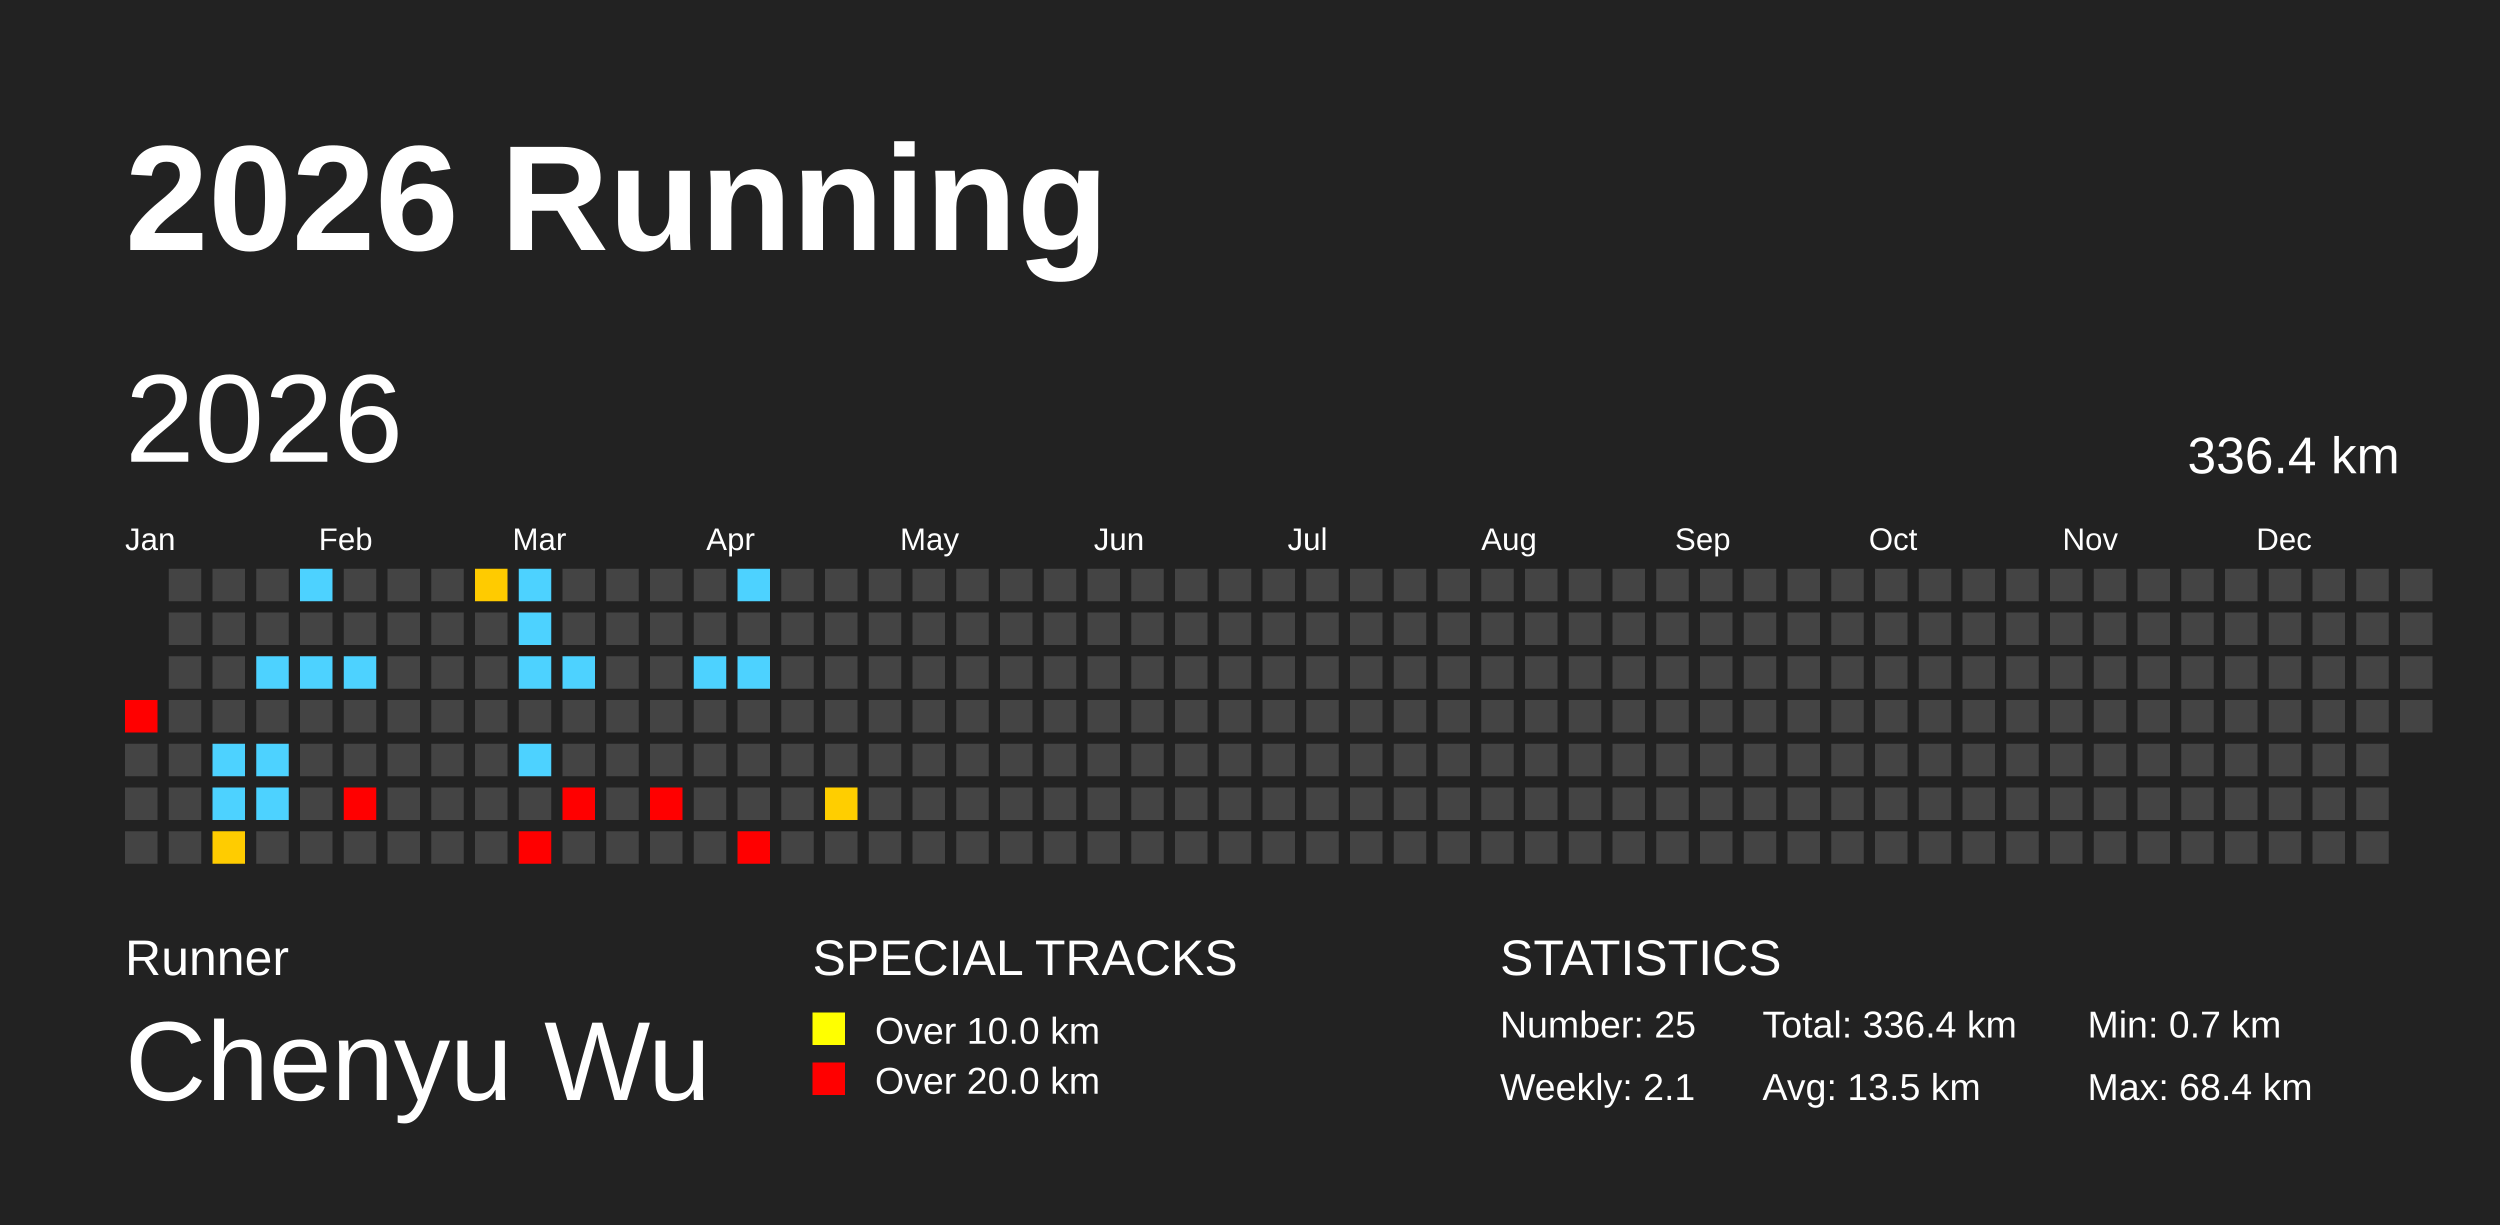
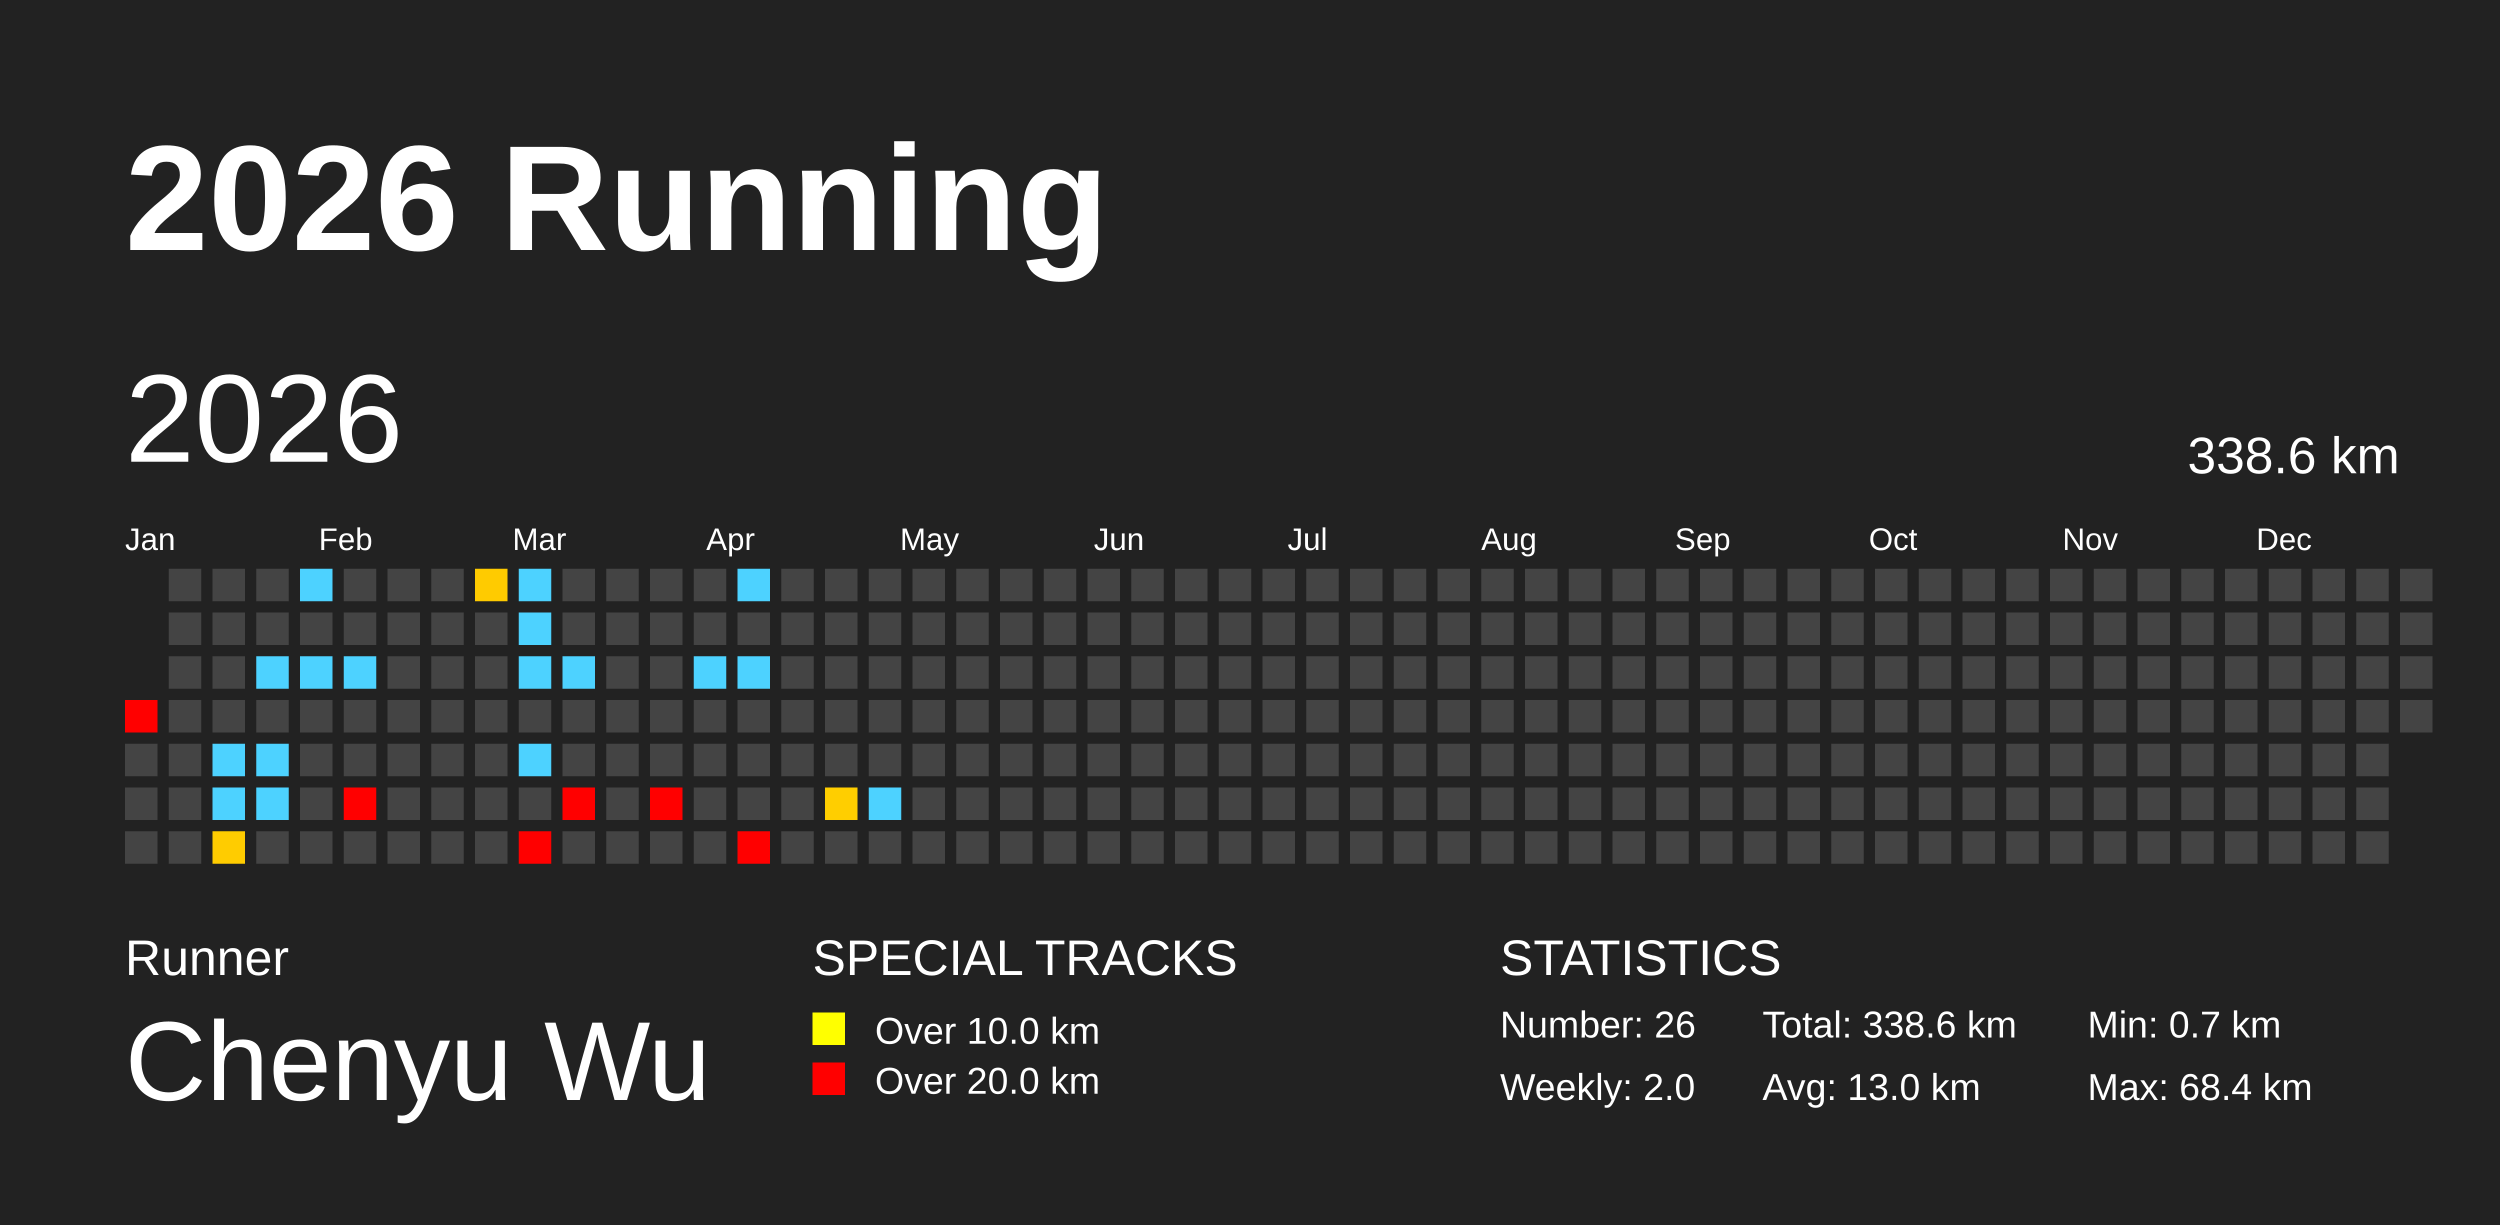
<svg xmlns="http://www.w3.org/2000/svg" baseProfile="full" height="98mm" version="1.1" viewBox="0,0,200,98" width="200mm">
  <defs />
  <rect fill="#222222" height="98" width="200" x="0" y="0" />
  <text fill="#FFFFFF" style="font-size:12px; font-family:Arial; font-weight:bold;" x="10" y="20">2026 Running</text>
  <text fill="#FFFFFF" style="font-size:4px; font-family:Arial" x="10" y="78">Runner</text>
  <text fill="#FFFFFF" style="font-size:9px; font-family:Arial" x="10" y="88">Chenyu Wu</text>
  <text fill="#FFFFFF" style="font-size:4px; font-family:Arial" x="65" y="78">SPECIAL TRACKS</text>
  <rect fill="yellow" height="2.6" width="2.6" x="65" y="81" />
  <text fill="#FFFFFF" style="font-size:3px; font-family:Arial" x="70" y="83.5">Over 10.0 km</text>
  <rect fill="red" height="2.6" width="2.6" x="65" y="85" />
  <text fill="#FFFFFF" style="font-size:3px; font-family:Arial" x="70" y="87.5">Over 20.0 km</text>
  <text fill="#FFFFFF" style="font-size:4px; font-family:Arial" x="120" y="78">STATISTICS</text>
-   <text fill="#FFFFFF" style="font-size:3px; font-family:Arial" x="120" y="83">Number: 25</text>
-   <text fill="#FFFFFF" style="font-size:3px; font-family:Arial" x="120" y="88">Weekly: 2.1</text>
-   <text fill="#FFFFFF" style="font-size:3px; font-family:Arial" x="141" y="83">Total: 336.4 km</text>
-   <text fill="#FFFFFF" style="font-size:3px; font-family:Arial" x="141" y="88">Avg: 13.5 km</text>
+   <text fill="#FFFFFF" style="font-size:3px; font-family:Arial" x="120" y="83">Number: 26</text>
+   <text fill="#FFFFFF" style="font-size:3px; font-family:Arial" x="120" y="88">Weekly: 2.0</text>
+   <text fill="#FFFFFF" style="font-size:3px; font-family:Arial" x="141" y="83">Total: 338.6 km</text>
+   <text fill="#FFFFFF" style="font-size:3px; font-family:Arial" x="141" y="88">Avg: 13.0 km</text>
  <text fill="#FFFFFF" style="font-size:3px; font-family:Arial" x="167" y="83">Min: 0.7 km</text>
  <text fill="#FFFFFF" style="font-size:3px; font-family:Arial" x="167" y="88">Max: 68.4 km</text>
  <text dominant-baseline="hanging" fill="#FFFFFF" style="font-size:10.0px; font-family:Arial;" x="10" y="30">2026</text>
-   <text dominant-baseline="hanging" fill="#FFFFFF" style="font-size:4.125px; font-family:Arial;" x="175" y="35">336.4 km</text>
+   <text dominant-baseline="hanging" fill="#FFFFFF" style="font-size:4.125px; font-family:Arial;" x="175" y="35">338.6 km</text>
  <text fill="#FFFFFF" style="font-size:2.5px; font-family:Arial" x="10.0" y="44">Jan</text>
  <text fill="#FFFFFF" style="font-size:2.5px; font-family:Arial" x="25.5" y="44">Feb</text>
  <text fill="#FFFFFF" style="font-size:2.5px; font-family:Arial" x="41.0" y="44">Mar</text>
  <text fill="#FFFFFF" style="font-size:2.5px; font-family:Arial" x="56.5" y="44">Apr</text>
  <text fill="#FFFFFF" style="font-size:2.5px; font-family:Arial" x="72.0" y="44">May</text>
  <text fill="#FFFFFF" style="font-size:2.5px; font-family:Arial" x="87.5" y="44">Jun</text>
  <text fill="#FFFFFF" style="font-size:2.5px; font-family:Arial" x="103.0" y="44">Jul</text>
  <text fill="#FFFFFF" style="font-size:2.5px; font-family:Arial" x="118.5" y="44">Aug</text>
  <text fill="#FFFFFF" style="font-size:2.5px; font-family:Arial" x="134.0" y="44">Sep</text>
  <text fill="#FFFFFF" style="font-size:2.5px; font-family:Arial" x="149.5" y="44">Oct</text>
  <text fill="#FFFFFF" style="font-size:2.5px; font-family:Arial" x="165.0" y="44">Nov</text>
  <text fill="#FFFFFF" style="font-size:2.5px; font-family:Arial" x="180.5" y="44">Dec</text>
  <rect fill="red" height="2.6" width="2.6" x="10.0" y="56.0" />
  <rect fill="#444444" height="2.6" width="2.6" x="10.0" y="59.5" />
  <rect fill="#444444" height="2.6" width="2.6" x="10.0" y="63.0" />
  <rect fill="#444444" height="2.6" width="2.6" x="10.0" y="66.5" />
  <rect fill="#444444" height="2.6" width="2.6" x="13.5" y="45.5" />
  <rect fill="#444444" height="2.6" width="2.6" x="13.5" y="49.0" />
  <rect fill="#444444" height="2.6" width="2.6" x="13.5" y="52.5" />
  <rect fill="#444444" height="2.6" width="2.6" x="13.5" y="56.0" />
  <rect fill="#444444" height="2.6" width="2.6" x="13.5" y="59.5" />
  <rect fill="#444444" height="2.6" width="2.6" x="13.5" y="63.0" />
  <rect fill="#444444" height="2.6" width="2.6" x="13.5" y="66.5" />
  <rect fill="#444444" height="2.6" width="2.6" x="17.0" y="45.5" />
  <rect fill="#444444" height="2.6" width="2.6" x="17.0" y="49.0" />
  <rect fill="#444444" height="2.6" width="2.6" x="17.0" y="52.5" />
  <rect fill="#444444" height="2.6" width="2.6" x="17.0" y="56.0" />
  <rect fill="#4dd2ff" height="2.6" width="2.6" x="17.0" y="59.5" />
  <rect fill="#4dd2ff" height="2.6" width="2.6" x="17.0" y="63.0" />
  <rect fill="#ffcc00" height="2.6" width="2.6" x="17.0" y="66.5" />
  <rect fill="#444444" height="2.6" width="2.6" x="20.5" y="45.5" />
  <rect fill="#444444" height="2.6" width="2.6" x="20.5" y="49.0" />
  <rect fill="#4dd2ff" height="2.6" width="2.6" x="20.5" y="52.5" />
  <rect fill="#444444" height="2.6" width="2.6" x="20.5" y="56.0" />
  <rect fill="#4dd2ff" height="2.6" width="2.6" x="20.5" y="59.5" />
  <rect fill="#4dd2ff" height="2.6" width="2.6" x="20.5" y="63.0" />
  <rect fill="#444444" height="2.6" width="2.6" x="20.5" y="66.5" />
  <rect fill="#4dd2ff" height="2.6" width="2.6" x="24.0" y="45.5" />
  <rect fill="#444444" height="2.6" width="2.6" x="24.0" y="49.0" />
  <rect fill="#4dd2ff" height="2.6" width="2.6" x="24.0" y="52.5" />
  <rect fill="#444444" height="2.6" width="2.6" x="24.0" y="56.0" />
  <rect fill="#444444" height="2.6" width="2.6" x="24.0" y="59.5" />
  <rect fill="#444444" height="2.6" width="2.6" x="24.0" y="63.0" />
  <rect fill="#444444" height="2.6" width="2.6" x="24.0" y="66.5" />
  <rect fill="#444444" height="2.6" width="2.6" x="27.5" y="45.5" />
  <rect fill="#444444" height="2.6" width="2.6" x="27.5" y="49.0" />
  <rect fill="#4dd2ff" height="2.6" width="2.6" x="27.5" y="52.5" />
  <rect fill="#444444" height="2.6" width="2.6" x="27.5" y="56.0" />
  <rect fill="#444444" height="2.6" width="2.6" x="27.5" y="59.5" />
  <rect fill="red" height="2.6" width="2.6" x="27.5" y="63.0" />
  <rect fill="#444444" height="2.6" width="2.6" x="27.5" y="66.5" />
  <rect fill="#444444" height="2.6" width="2.6" x="31.0" y="45.5" />
  <rect fill="#444444" height="2.6" width="2.6" x="31.0" y="49.0" />
  <rect fill="#444444" height="2.6" width="2.6" x="31.0" y="52.5" />
  <rect fill="#444444" height="2.6" width="2.6" x="31.0" y="56.0" />
  <rect fill="#444444" height="2.6" width="2.6" x="31.0" y="59.5" />
  <rect fill="#444444" height="2.6" width="2.6" x="31.0" y="63.0" />
  <rect fill="#444444" height="2.6" width="2.6" x="31.0" y="66.5" />
  <rect fill="#444444" height="2.6" width="2.6" x="34.5" y="45.5" />
  <rect fill="#444444" height="2.6" width="2.6" x="34.5" y="49.0" />
  <rect fill="#444444" height="2.6" width="2.6" x="34.5" y="52.5" />
  <rect fill="#444444" height="2.6" width="2.6" x="34.5" y="56.0" />
  <rect fill="#444444" height="2.6" width="2.6" x="34.5" y="59.5" />
  <rect fill="#444444" height="2.6" width="2.6" x="34.5" y="63.0" />
  <rect fill="#444444" height="2.6" width="2.6" x="34.5" y="66.5" />
  <rect fill="#ffcb00" height="2.6" width="2.6" x="38.0" y="45.5" />
  <rect fill="#444444" height="2.6" width="2.6" x="38.0" y="49.0" />
  <rect fill="#444444" height="2.6" width="2.6" x="38.0" y="52.5" />
  <rect fill="#444444" height="2.6" width="2.6" x="38.0" y="56.0" />
  <rect fill="#444444" height="2.6" width="2.6" x="38.0" y="59.5" />
  <rect fill="#444444" height="2.6" width="2.6" x="38.0" y="63.0" />
  <rect fill="#444444" height="2.6" width="2.6" x="38.0" y="66.5" />
  <rect fill="#4dd2ff" height="2.6" width="2.6" x="41.5" y="45.5" />
  <rect fill="#4dd2ff" height="2.6" width="2.6" x="41.5" y="49.0" />
  <rect fill="#4dd2ff" height="2.6" width="2.6" x="41.5" y="52.5" />
  <rect fill="#444444" height="2.6" width="2.6" x="41.5" y="56.0" />
  <rect fill="#4dd2ff" height="2.6" width="2.6" x="41.5" y="59.5" />
  <rect fill="#444444" height="2.6" width="2.6" x="41.5" y="63.0" />
  <rect fill="red" height="2.6" width="2.6" x="41.5" y="66.5" />
  <rect fill="#444444" height="2.6" width="2.6" x="45.0" y="45.5" />
  <rect fill="#444444" height="2.6" width="2.6" x="45.0" y="49.0" />
  <rect fill="#4dd2ff" height="2.6" width="2.6" x="45.0" y="52.5" />
  <rect fill="#444444" height="2.6" width="2.6" x="45.0" y="56.0" />
  <rect fill="#444444" height="2.6" width="2.6" x="45.0" y="59.5" />
  <rect fill="red" height="2.6" width="2.6" x="45.0" y="63.0" />
  <rect fill="#444444" height="2.6" width="2.6" x="45.0" y="66.5" />
  <rect fill="#444444" height="2.6" width="2.6" x="48.5" y="45.5" />
  <rect fill="#444444" height="2.6" width="2.6" x="48.5" y="49.0" />
  <rect fill="#444444" height="2.6" width="2.6" x="48.5" y="52.5" />
  <rect fill="#444444" height="2.6" width="2.6" x="48.5" y="56.0" />
  <rect fill="#444444" height="2.6" width="2.6" x="48.5" y="59.5" />
  <rect fill="#444444" height="2.6" width="2.6" x="48.5" y="63.0" />
  <rect fill="#444444" height="2.6" width="2.6" x="48.5" y="66.5" />
  <rect fill="#444444" height="2.6" width="2.6" x="52.0" y="45.5" />
  <rect fill="#444444" height="2.6" width="2.6" x="52.0" y="49.0" />
  <rect fill="#444444" height="2.6" width="2.6" x="52.0" y="52.5" />
  <rect fill="#444444" height="2.6" width="2.6" x="52.0" y="56.0" />
  <rect fill="#444444" height="2.6" width="2.6" x="52.0" y="59.5" />
  <rect fill="red" height="2.6" width="2.6" x="52.0" y="63.0" />
  <rect fill="#444444" height="2.6" width="2.6" x="52.0" y="66.5" />
  <rect fill="#444444" height="2.6" width="2.6" x="55.5" y="45.5" />
  <rect fill="#444444" height="2.6" width="2.6" x="55.5" y="49.0" />
  <rect fill="#4dd2ff" height="2.6" width="2.6" x="55.5" y="52.5" />
  <rect fill="#444444" height="2.6" width="2.6" x="55.5" y="56.0" />
  <rect fill="#444444" height="2.6" width="2.6" x="55.5" y="59.5" />
  <rect fill="#444444" height="2.6" width="2.6" x="55.5" y="63.0" />
  <rect fill="#444444" height="2.6" width="2.6" x="55.5" y="66.5" />
  <rect fill="#4dd2ff" height="2.6" width="2.6" x="59.0" y="45.5" />
  <rect fill="#444444" height="2.6" width="2.6" x="59.0" y="49.0" />
  <rect fill="#4dd2ff" height="2.6" width="2.6" x="59.0" y="52.5" />
  <rect fill="#444444" height="2.6" width="2.6" x="59.0" y="56.0" />
  <rect fill="#444444" height="2.6" width="2.6" x="59.0" y="59.5" />
  <rect fill="#444444" height="2.6" width="2.6" x="59.0" y="63.0" />
  <rect fill="red" height="2.6" width="2.6" x="59.0" y="66.5" />
  <rect fill="#444444" height="2.6" width="2.6" x="62.5" y="45.5" />
  <rect fill="#444444" height="2.6" width="2.6" x="62.5" y="49.0" />
  <rect fill="#444444" height="2.6" width="2.6" x="62.5" y="52.5" />
  <rect fill="#444444" height="2.6" width="2.6" x="62.5" y="56.0" />
  <rect fill="#444444" height="2.6" width="2.6" x="62.5" y="59.5" />
  <rect fill="#444444" height="2.6" width="2.6" x="62.5" y="63.0" />
  <rect fill="#444444" height="2.6" width="2.6" x="62.5" y="66.5" />
  <rect fill="#444444" height="2.6" width="2.6" x="66.0" y="45.5" />
  <rect fill="#444444" height="2.6" width="2.6" x="66.0" y="49.0" />
  <rect fill="#444444" height="2.6" width="2.6" x="66.0" y="52.5" />
  <rect fill="#444444" height="2.6" width="2.6" x="66.0" y="56.0" />
  <rect fill="#444444" height="2.6" width="2.6" x="66.0" y="59.5" />
  <rect fill="#ffce00" height="2.6" width="2.6" x="66.0" y="63.0" />
  <rect fill="#444444" height="2.6" width="2.6" x="66.0" y="66.5" />
  <rect fill="#444444" height="2.6" width="2.6" x="69.5" y="45.5" />
  <rect fill="#444444" height="2.6" width="2.6" x="69.5" y="49.0" />
  <rect fill="#444444" height="2.6" width="2.6" x="69.5" y="52.5" />
  <rect fill="#444444" height="2.6" width="2.6" x="69.5" y="56.0" />
  <rect fill="#444444" height="2.6" width="2.6" x="69.5" y="59.5" />
-   <rect fill="#444444" height="2.6" width="2.6" x="69.5" y="63.0" />
+   <rect fill="#4dd2ff" height="2.6" width="2.6" x="69.5" y="63.0" />
  <rect fill="#444444" height="2.6" width="2.6" x="69.5" y="66.5" />
  <rect fill="#444444" height="2.6" width="2.6" x="73.0" y="45.5" />
  <rect fill="#444444" height="2.6" width="2.6" x="73.0" y="49.0" />
  <rect fill="#444444" height="2.6" width="2.6" x="73.0" y="52.5" />
  <rect fill="#444444" height="2.6" width="2.6" x="73.0" y="56.0" />
  <rect fill="#444444" height="2.6" width="2.6" x="73.0" y="59.5" />
  <rect fill="#444444" height="2.6" width="2.6" x="73.0" y="63.0" />
  <rect fill="#444444" height="2.6" width="2.6" x="73.0" y="66.5" />
  <rect fill="#444444" height="2.6" width="2.6" x="76.5" y="45.5" />
  <rect fill="#444444" height="2.6" width="2.6" x="76.5" y="49.0" />
  <rect fill="#444444" height="2.6" width="2.6" x="76.5" y="52.5" />
  <rect fill="#444444" height="2.6" width="2.6" x="76.5" y="56.0" />
  <rect fill="#444444" height="2.6" width="2.6" x="76.5" y="59.5" />
  <rect fill="#444444" height="2.6" width="2.6" x="76.5" y="63.0" />
  <rect fill="#444444" height="2.6" width="2.6" x="76.5" y="66.5" />
  <rect fill="#444444" height="2.6" width="2.6" x="80.0" y="45.5" />
  <rect fill="#444444" height="2.6" width="2.6" x="80.0" y="49.0" />
  <rect fill="#444444" height="2.6" width="2.6" x="80.0" y="52.5" />
  <rect fill="#444444" height="2.6" width="2.6" x="80.0" y="56.0" />
  <rect fill="#444444" height="2.6" width="2.6" x="80.0" y="59.5" />
  <rect fill="#444444" height="2.6" width="2.6" x="80.0" y="63.0" />
  <rect fill="#444444" height="2.6" width="2.6" x="80.0" y="66.5" />
  <rect fill="#444444" height="2.6" width="2.6" x="83.5" y="45.5" />
  <rect fill="#444444" height="2.6" width="2.6" x="83.5" y="49.0" />
  <rect fill="#444444" height="2.6" width="2.6" x="83.5" y="52.5" />
  <rect fill="#444444" height="2.6" width="2.6" x="83.5" y="56.0" />
  <rect fill="#444444" height="2.6" width="2.6" x="83.5" y="59.5" />
  <rect fill="#444444" height="2.6" width="2.6" x="83.5" y="63.0" />
  <rect fill="#444444" height="2.6" width="2.6" x="83.5" y="66.5" />
  <rect fill="#444444" height="2.6" width="2.6" x="87.0" y="45.5" />
  <rect fill="#444444" height="2.6" width="2.6" x="87.0" y="49.0" />
  <rect fill="#444444" height="2.6" width="2.6" x="87.0" y="52.5" />
  <rect fill="#444444" height="2.6" width="2.6" x="87.0" y="56.0" />
  <rect fill="#444444" height="2.6" width="2.6" x="87.0" y="59.5" />
  <rect fill="#444444" height="2.6" width="2.6" x="87.0" y="63.0" />
  <rect fill="#444444" height="2.6" width="2.6" x="87.0" y="66.5" />
  <rect fill="#444444" height="2.6" width="2.6" x="90.5" y="45.5" />
  <rect fill="#444444" height="2.6" width="2.6" x="90.5" y="49.0" />
  <rect fill="#444444" height="2.6" width="2.6" x="90.5" y="52.5" />
  <rect fill="#444444" height="2.6" width="2.6" x="90.5" y="56.0" />
  <rect fill="#444444" height="2.6" width="2.6" x="90.5" y="59.5" />
  <rect fill="#444444" height="2.6" width="2.6" x="90.5" y="63.0" />
  <rect fill="#444444" height="2.6" width="2.6" x="90.5" y="66.5" />
  <rect fill="#444444" height="2.6" width="2.6" x="94.0" y="45.5" />
  <rect fill="#444444" height="2.6" width="2.6" x="94.0" y="49.0" />
  <rect fill="#444444" height="2.6" width="2.6" x="94.0" y="52.5" />
  <rect fill="#444444" height="2.6" width="2.6" x="94.0" y="56.0" />
  <rect fill="#444444" height="2.6" width="2.6" x="94.0" y="59.5" />
  <rect fill="#444444" height="2.6" width="2.6" x="94.0" y="63.0" />
  <rect fill="#444444" height="2.6" width="2.6" x="94.0" y="66.5" />
  <rect fill="#444444" height="2.6" width="2.6" x="97.5" y="45.5" />
  <rect fill="#444444" height="2.6" width="2.6" x="97.5" y="49.0" />
  <rect fill="#444444" height="2.6" width="2.6" x="97.5" y="52.5" />
  <rect fill="#444444" height="2.6" width="2.6" x="97.5" y="56.0" />
  <rect fill="#444444" height="2.6" width="2.6" x="97.5" y="59.5" />
  <rect fill="#444444" height="2.6" width="2.6" x="97.5" y="63.0" />
  <rect fill="#444444" height="2.6" width="2.6" x="97.5" y="66.5" />
  <rect fill="#444444" height="2.6" width="2.6" x="101.0" y="45.5" />
  <rect fill="#444444" height="2.6" width="2.6" x="101.0" y="49.0" />
  <rect fill="#444444" height="2.6" width="2.6" x="101.0" y="52.5" />
  <rect fill="#444444" height="2.6" width="2.6" x="101.0" y="56.0" />
  <rect fill="#444444" height="2.6" width="2.6" x="101.0" y="59.5" />
  <rect fill="#444444" height="2.6" width="2.6" x="101.0" y="63.0" />
  <rect fill="#444444" height="2.6" width="2.6" x="101.0" y="66.5" />
  <rect fill="#444444" height="2.6" width="2.6" x="104.5" y="45.5" />
  <rect fill="#444444" height="2.6" width="2.6" x="104.5" y="49.0" />
  <rect fill="#444444" height="2.6" width="2.6" x="104.5" y="52.5" />
  <rect fill="#444444" height="2.6" width="2.6" x="104.5" y="56.0" />
  <rect fill="#444444" height="2.6" width="2.6" x="104.5" y="59.5" />
  <rect fill="#444444" height="2.6" width="2.6" x="104.5" y="63.0" />
  <rect fill="#444444" height="2.6" width="2.6" x="104.5" y="66.5" />
  <rect fill="#444444" height="2.6" width="2.6" x="108.0" y="45.5" />
  <rect fill="#444444" height="2.6" width="2.6" x="108.0" y="49.0" />
  <rect fill="#444444" height="2.6" width="2.6" x="108.0" y="52.5" />
  <rect fill="#444444" height="2.6" width="2.6" x="108.0" y="56.0" />
  <rect fill="#444444" height="2.6" width="2.6" x="108.0" y="59.5" />
  <rect fill="#444444" height="2.6" width="2.6" x="108.0" y="63.0" />
  <rect fill="#444444" height="2.6" width="2.6" x="108.0" y="66.5" />
  <rect fill="#444444" height="2.6" width="2.6" x="111.5" y="45.5" />
  <rect fill="#444444" height="2.6" width="2.6" x="111.5" y="49.0" />
  <rect fill="#444444" height="2.6" width="2.6" x="111.5" y="52.5" />
  <rect fill="#444444" height="2.6" width="2.6" x="111.5" y="56.0" />
  <rect fill="#444444" height="2.6" width="2.6" x="111.5" y="59.5" />
  <rect fill="#444444" height="2.6" width="2.6" x="111.5" y="63.0" />
  <rect fill="#444444" height="2.6" width="2.6" x="111.5" y="66.5" />
  <rect fill="#444444" height="2.6" width="2.6" x="115.0" y="45.5" />
  <rect fill="#444444" height="2.6" width="2.6" x="115.0" y="49.0" />
  <rect fill="#444444" height="2.6" width="2.6" x="115.0" y="52.5" />
  <rect fill="#444444" height="2.6" width="2.6" x="115.0" y="56.0" />
  <rect fill="#444444" height="2.6" width="2.6" x="115.0" y="59.5" />
  <rect fill="#444444" height="2.6" width="2.6" x="115.0" y="63.0" />
  <rect fill="#444444" height="2.6" width="2.6" x="115.0" y="66.5" />
  <rect fill="#444444" height="2.6" width="2.6" x="118.5" y="45.5" />
  <rect fill="#444444" height="2.6" width="2.6" x="118.5" y="49.0" />
  <rect fill="#444444" height="2.6" width="2.6" x="118.5" y="52.5" />
  <rect fill="#444444" height="2.6" width="2.6" x="118.5" y="56.0" />
  <rect fill="#444444" height="2.6" width="2.6" x="118.5" y="59.5" />
  <rect fill="#444444" height="2.6" width="2.6" x="118.5" y="63.0" />
  <rect fill="#444444" height="2.6" width="2.6" x="118.5" y="66.5" />
  <rect fill="#444444" height="2.6" width="2.6" x="122.0" y="45.5" />
  <rect fill="#444444" height="2.6" width="2.6" x="122.0" y="49.0" />
  <rect fill="#444444" height="2.6" width="2.6" x="122.0" y="52.5" />
  <rect fill="#444444" height="2.6" width="2.6" x="122.0" y="56.0" />
  <rect fill="#444444" height="2.6" width="2.6" x="122.0" y="59.5" />
  <rect fill="#444444" height="2.6" width="2.6" x="122.0" y="63.0" />
  <rect fill="#444444" height="2.6" width="2.6" x="122.0" y="66.5" />
  <rect fill="#444444" height="2.6" width="2.6" x="125.5" y="45.5" />
  <rect fill="#444444" height="2.6" width="2.6" x="125.5" y="49.0" />
  <rect fill="#444444" height="2.6" width="2.6" x="125.5" y="52.5" />
  <rect fill="#444444" height="2.6" width="2.6" x="125.5" y="56.0" />
  <rect fill="#444444" height="2.6" width="2.6" x="125.5" y="59.5" />
  <rect fill="#444444" height="2.6" width="2.6" x="125.5" y="63.0" />
  <rect fill="#444444" height="2.6" width="2.6" x="125.5" y="66.5" />
  <rect fill="#444444" height="2.6" width="2.6" x="129.0" y="45.5" />
  <rect fill="#444444" height="2.6" width="2.6" x="129.0" y="49.0" />
  <rect fill="#444444" height="2.6" width="2.6" x="129.0" y="52.5" />
  <rect fill="#444444" height="2.6" width="2.6" x="129.0" y="56.0" />
  <rect fill="#444444" height="2.6" width="2.6" x="129.0" y="59.5" />
  <rect fill="#444444" height="2.6" width="2.6" x="129.0" y="63.0" />
  <rect fill="#444444" height="2.6" width="2.6" x="129.0" y="66.5" />
  <rect fill="#444444" height="2.6" width="2.6" x="132.5" y="45.5" />
  <rect fill="#444444" height="2.6" width="2.6" x="132.5" y="49.0" />
  <rect fill="#444444" height="2.6" width="2.6" x="132.5" y="52.5" />
  <rect fill="#444444" height="2.6" width="2.6" x="132.5" y="56.0" />
  <rect fill="#444444" height="2.6" width="2.6" x="132.5" y="59.5" />
  <rect fill="#444444" height="2.6" width="2.6" x="132.5" y="63.0" />
  <rect fill="#444444" height="2.6" width="2.6" x="132.5" y="66.5" />
  <rect fill="#444444" height="2.6" width="2.6" x="136.0" y="45.5" />
  <rect fill="#444444" height="2.6" width="2.6" x="136.0" y="49.0" />
  <rect fill="#444444" height="2.6" width="2.6" x="136.0" y="52.5" />
  <rect fill="#444444" height="2.6" width="2.6" x="136.0" y="56.0" />
  <rect fill="#444444" height="2.6" width="2.6" x="136.0" y="59.5" />
  <rect fill="#444444" height="2.6" width="2.6" x="136.0" y="63.0" />
  <rect fill="#444444" height="2.6" width="2.6" x="136.0" y="66.5" />
  <rect fill="#444444" height="2.6" width="2.6" x="139.5" y="45.5" />
  <rect fill="#444444" height="2.6" width="2.6" x="139.5" y="49.0" />
  <rect fill="#444444" height="2.6" width="2.6" x="139.5" y="52.5" />
  <rect fill="#444444" height="2.6" width="2.6" x="139.5" y="56.0" />
  <rect fill="#444444" height="2.6" width="2.6" x="139.5" y="59.5" />
  <rect fill="#444444" height="2.6" width="2.6" x="139.5" y="63.0" />
  <rect fill="#444444" height="2.6" width="2.6" x="139.5" y="66.5" />
  <rect fill="#444444" height="2.6" width="2.6" x="143.0" y="45.5" />
  <rect fill="#444444" height="2.6" width="2.6" x="143.0" y="49.0" />
  <rect fill="#444444" height="2.6" width="2.6" x="143.0" y="52.5" />
  <rect fill="#444444" height="2.6" width="2.6" x="143.0" y="56.0" />
  <rect fill="#444444" height="2.6" width="2.6" x="143.0" y="59.5" />
  <rect fill="#444444" height="2.6" width="2.6" x="143.0" y="63.0" />
  <rect fill="#444444" height="2.6" width="2.6" x="143.0" y="66.5" />
  <rect fill="#444444" height="2.6" width="2.6" x="146.5" y="45.5" />
  <rect fill="#444444" height="2.6" width="2.6" x="146.5" y="49.0" />
  <rect fill="#444444" height="2.6" width="2.6" x="146.5" y="52.5" />
  <rect fill="#444444" height="2.6" width="2.6" x="146.5" y="56.0" />
  <rect fill="#444444" height="2.6" width="2.6" x="146.5" y="59.5" />
  <rect fill="#444444" height="2.6" width="2.6" x="146.5" y="63.0" />
  <rect fill="#444444" height="2.6" width="2.6" x="146.5" y="66.5" />
  <rect fill="#444444" height="2.6" width="2.6" x="150.0" y="45.5" />
  <rect fill="#444444" height="2.6" width="2.6" x="150.0" y="49.0" />
  <rect fill="#444444" height="2.6" width="2.6" x="150.0" y="52.5" />
  <rect fill="#444444" height="2.6" width="2.6" x="150.0" y="56.0" />
  <rect fill="#444444" height="2.6" width="2.6" x="150.0" y="59.5" />
  <rect fill="#444444" height="2.6" width="2.6" x="150.0" y="63.0" />
  <rect fill="#444444" height="2.6" width="2.6" x="150.0" y="66.5" />
  <rect fill="#444444" height="2.6" width="2.6" x="153.5" y="45.5" />
  <rect fill="#444444" height="2.6" width="2.6" x="153.5" y="49.0" />
  <rect fill="#444444" height="2.6" width="2.6" x="153.5" y="52.5" />
  <rect fill="#444444" height="2.6" width="2.6" x="153.5" y="56.0" />
  <rect fill="#444444" height="2.6" width="2.6" x="153.5" y="59.5" />
  <rect fill="#444444" height="2.6" width="2.6" x="153.5" y="63.0" />
  <rect fill="#444444" height="2.6" width="2.6" x="153.5" y="66.5" />
  <rect fill="#444444" height="2.6" width="2.6" x="157.0" y="45.5" />
  <rect fill="#444444" height="2.6" width="2.6" x="157.0" y="49.0" />
  <rect fill="#444444" height="2.6" width="2.6" x="157.0" y="52.5" />
  <rect fill="#444444" height="2.6" width="2.6" x="157.0" y="56.0" />
  <rect fill="#444444" height="2.6" width="2.6" x="157.0" y="59.5" />
  <rect fill="#444444" height="2.6" width="2.6" x="157.0" y="63.0" />
  <rect fill="#444444" height="2.6" width="2.6" x="157.0" y="66.5" />
  <rect fill="#444444" height="2.6" width="2.6" x="160.5" y="45.5" />
  <rect fill="#444444" height="2.6" width="2.6" x="160.5" y="49.0" />
  <rect fill="#444444" height="2.6" width="2.6" x="160.5" y="52.5" />
  <rect fill="#444444" height="2.6" width="2.6" x="160.5" y="56.0" />
  <rect fill="#444444" height="2.6" width="2.6" x="160.5" y="59.5" />
  <rect fill="#444444" height="2.6" width="2.6" x="160.5" y="63.0" />
  <rect fill="#444444" height="2.6" width="2.6" x="160.5" y="66.5" />
  <rect fill="#444444" height="2.6" width="2.6" x="164.0" y="45.5" />
  <rect fill="#444444" height="2.6" width="2.6" x="164.0" y="49.0" />
  <rect fill="#444444" height="2.6" width="2.6" x="164.0" y="52.5" />
  <rect fill="#444444" height="2.6" width="2.6" x="164.0" y="56.0" />
  <rect fill="#444444" height="2.6" width="2.6" x="164.0" y="59.5" />
  <rect fill="#444444" height="2.6" width="2.6" x="164.0" y="63.0" />
  <rect fill="#444444" height="2.6" width="2.6" x="164.0" y="66.5" />
  <rect fill="#444444" height="2.6" width="2.6" x="167.5" y="45.5" />
  <rect fill="#444444" height="2.6" width="2.6" x="167.5" y="49.0" />
  <rect fill="#444444" height="2.6" width="2.6" x="167.5" y="52.5" />
  <rect fill="#444444" height="2.6" width="2.6" x="167.5" y="56.0" />
  <rect fill="#444444" height="2.6" width="2.6" x="167.5" y="59.5" />
  <rect fill="#444444" height="2.6" width="2.6" x="167.5" y="63.0" />
  <rect fill="#444444" height="2.6" width="2.6" x="167.5" y="66.5" />
  <rect fill="#444444" height="2.6" width="2.6" x="171.0" y="45.5" />
  <rect fill="#444444" height="2.6" width="2.6" x="171.0" y="49.0" />
  <rect fill="#444444" height="2.6" width="2.6" x="171.0" y="52.5" />
  <rect fill="#444444" height="2.6" width="2.6" x="171.0" y="56.0" />
  <rect fill="#444444" height="2.6" width="2.6" x="171.0" y="59.5" />
  <rect fill="#444444" height="2.6" width="2.6" x="171.0" y="63.0" />
  <rect fill="#444444" height="2.6" width="2.6" x="171.0" y="66.5" />
  <rect fill="#444444" height="2.6" width="2.6" x="174.5" y="45.5" />
  <rect fill="#444444" height="2.6" width="2.6" x="174.5" y="49.0" />
  <rect fill="#444444" height="2.6" width="2.6" x="174.5" y="52.5" />
  <rect fill="#444444" height="2.6" width="2.6" x="174.5" y="56.0" />
  <rect fill="#444444" height="2.6" width="2.6" x="174.5" y="59.5" />
  <rect fill="#444444" height="2.6" width="2.6" x="174.5" y="63.0" />
  <rect fill="#444444" height="2.6" width="2.6" x="174.5" y="66.5" />
  <rect fill="#444444" height="2.6" width="2.6" x="178.0" y="45.5" />
  <rect fill="#444444" height="2.6" width="2.6" x="178.0" y="49.0" />
  <rect fill="#444444" height="2.6" width="2.6" x="178.0" y="52.5" />
  <rect fill="#444444" height="2.6" width="2.6" x="178.0" y="56.0" />
  <rect fill="#444444" height="2.6" width="2.6" x="178.0" y="59.5" />
  <rect fill="#444444" height="2.6" width="2.6" x="178.0" y="63.0" />
  <rect fill="#444444" height="2.6" width="2.6" x="178.0" y="66.5" />
  <rect fill="#444444" height="2.6" width="2.6" x="181.5" y="45.5" />
  <rect fill="#444444" height="2.6" width="2.6" x="181.5" y="49.0" />
  <rect fill="#444444" height="2.6" width="2.6" x="181.5" y="52.5" />
  <rect fill="#444444" height="2.6" width="2.6" x="181.5" y="56.0" />
  <rect fill="#444444" height="2.6" width="2.6" x="181.5" y="59.5" />
  <rect fill="#444444" height="2.6" width="2.6" x="181.5" y="63.0" />
  <rect fill="#444444" height="2.6" width="2.6" x="181.5" y="66.5" />
  <rect fill="#444444" height="2.6" width="2.6" x="185.0" y="45.5" />
  <rect fill="#444444" height="2.6" width="2.6" x="185.0" y="49.0" />
  <rect fill="#444444" height="2.6" width="2.6" x="185.0" y="52.5" />
  <rect fill="#444444" height="2.6" width="2.6" x="185.0" y="56.0" />
  <rect fill="#444444" height="2.6" width="2.6" x="185.0" y="59.5" />
  <rect fill="#444444" height="2.6" width="2.6" x="185.0" y="63.0" />
  <rect fill="#444444" height="2.6" width="2.6" x="185.0" y="66.5" />
  <rect fill="#444444" height="2.6" width="2.6" x="188.5" y="45.5" />
  <rect fill="#444444" height="2.6" width="2.6" x="188.5" y="49.0" />
  <rect fill="#444444" height="2.6" width="2.6" x="188.5" y="52.5" />
  <rect fill="#444444" height="2.6" width="2.6" x="188.5" y="56.0" />
  <rect fill="#444444" height="2.6" width="2.6" x="188.5" y="59.5" />
  <rect fill="#444444" height="2.6" width="2.6" x="188.5" y="63.0" />
  <rect fill="#444444" height="2.6" width="2.6" x="188.5" y="66.5" />
  <rect fill="#444444" height="2.6" width="2.6" x="192.0" y="45.5" />
  <rect fill="#444444" height="2.6" width="2.6" x="192.0" y="49.0" />
  <rect fill="#444444" height="2.6" width="2.6" x="192.0" y="52.5" />
  <rect fill="#444444" height="2.6" width="2.6" x="192.0" y="56.0" />
</svg>
